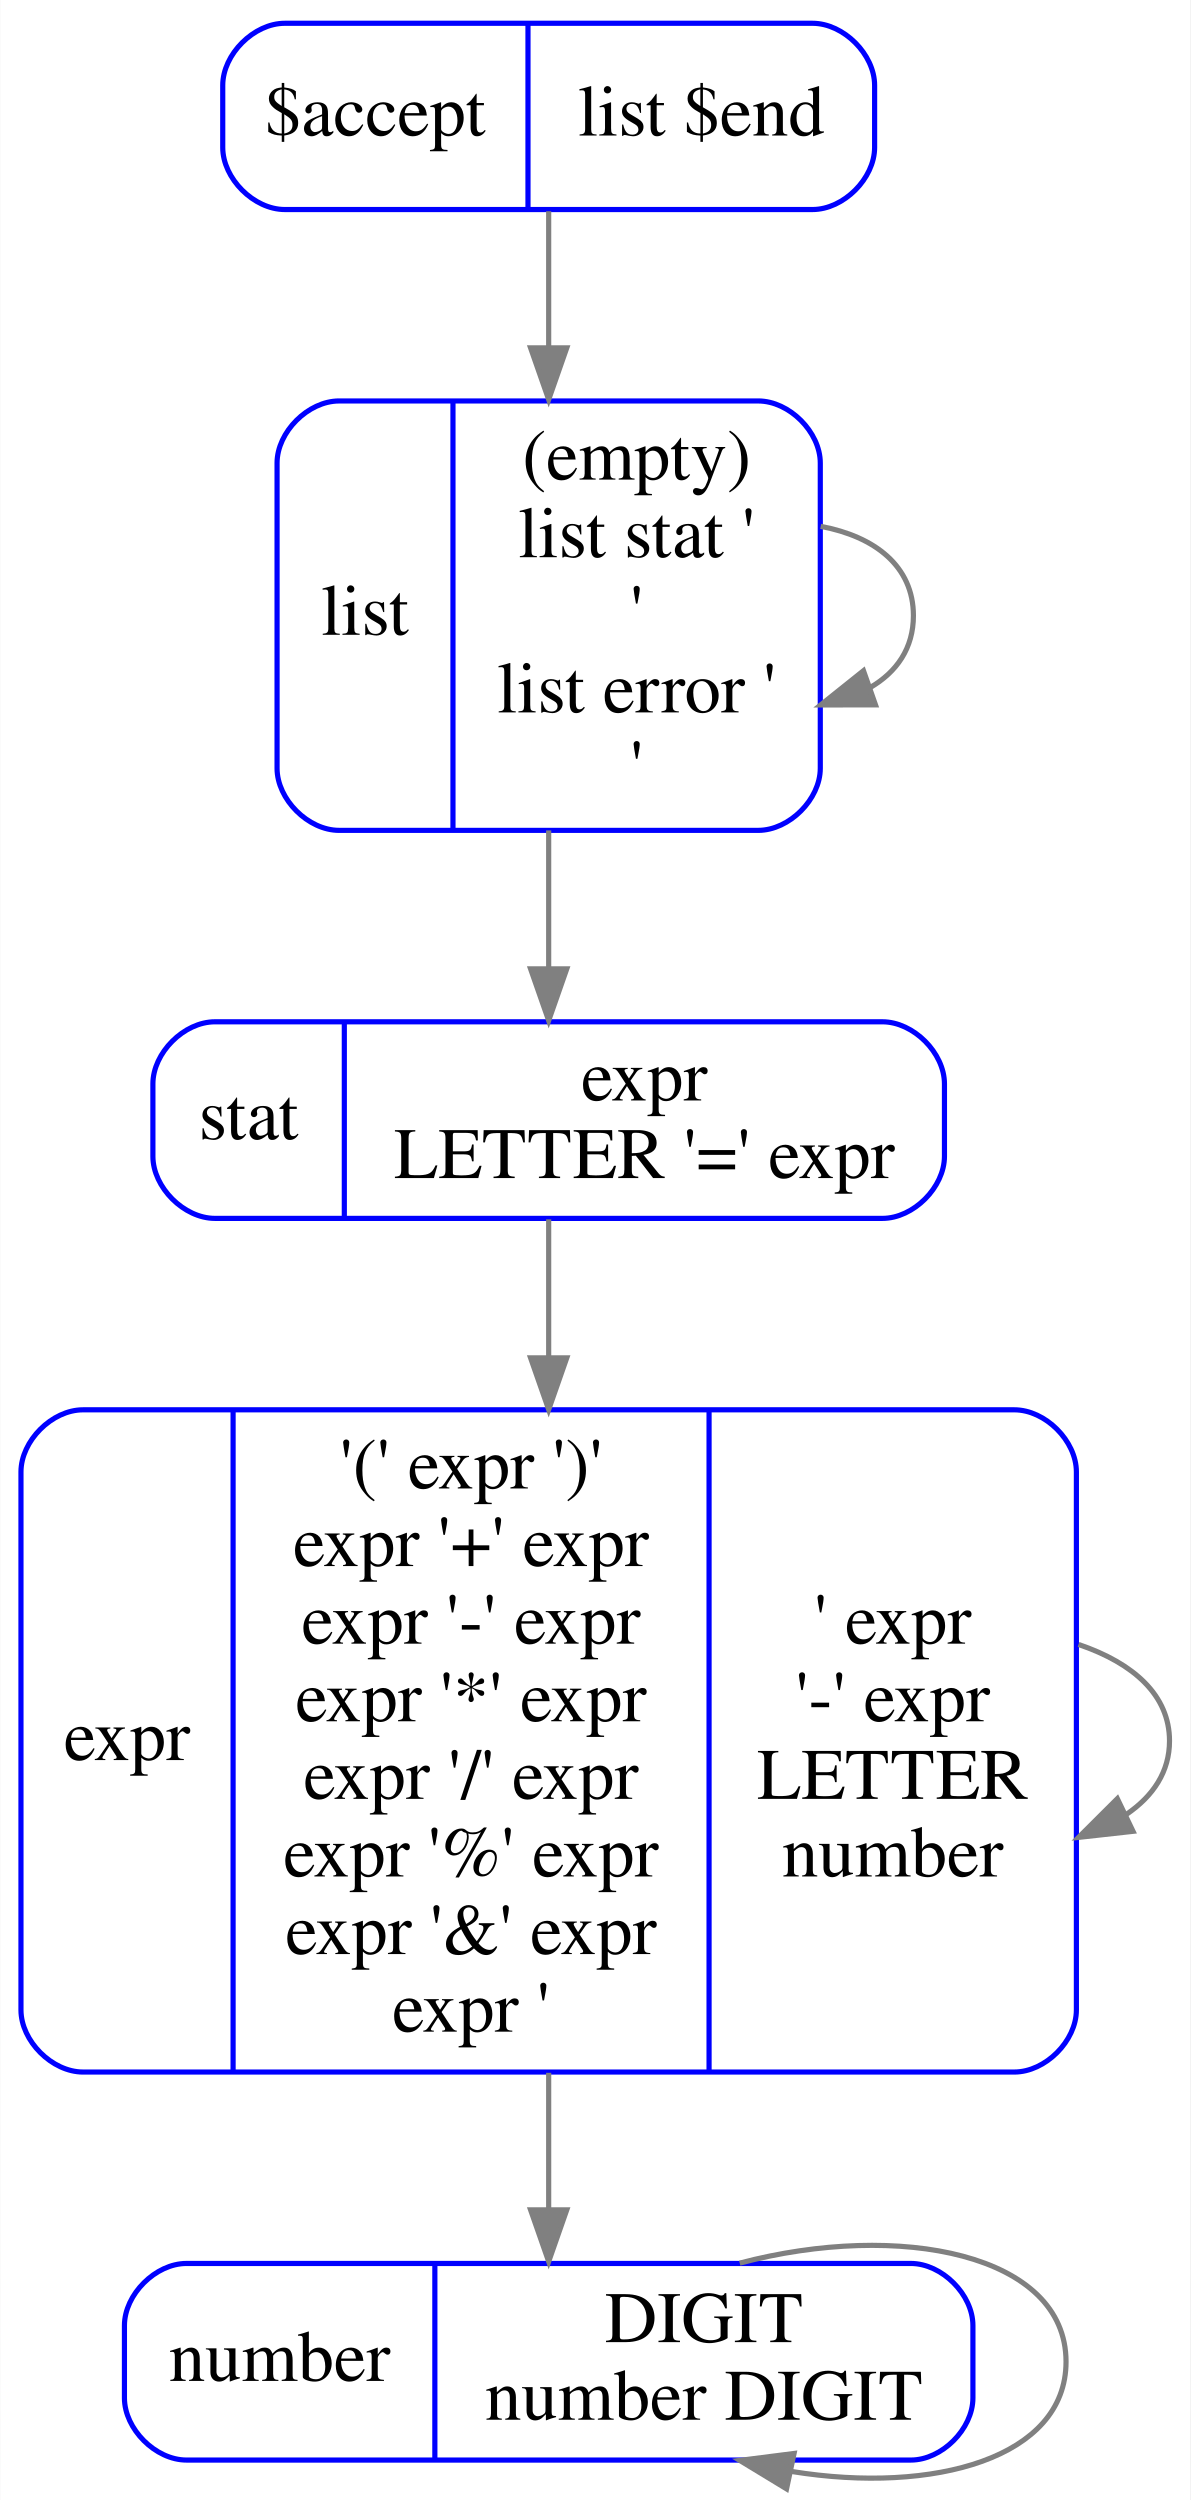
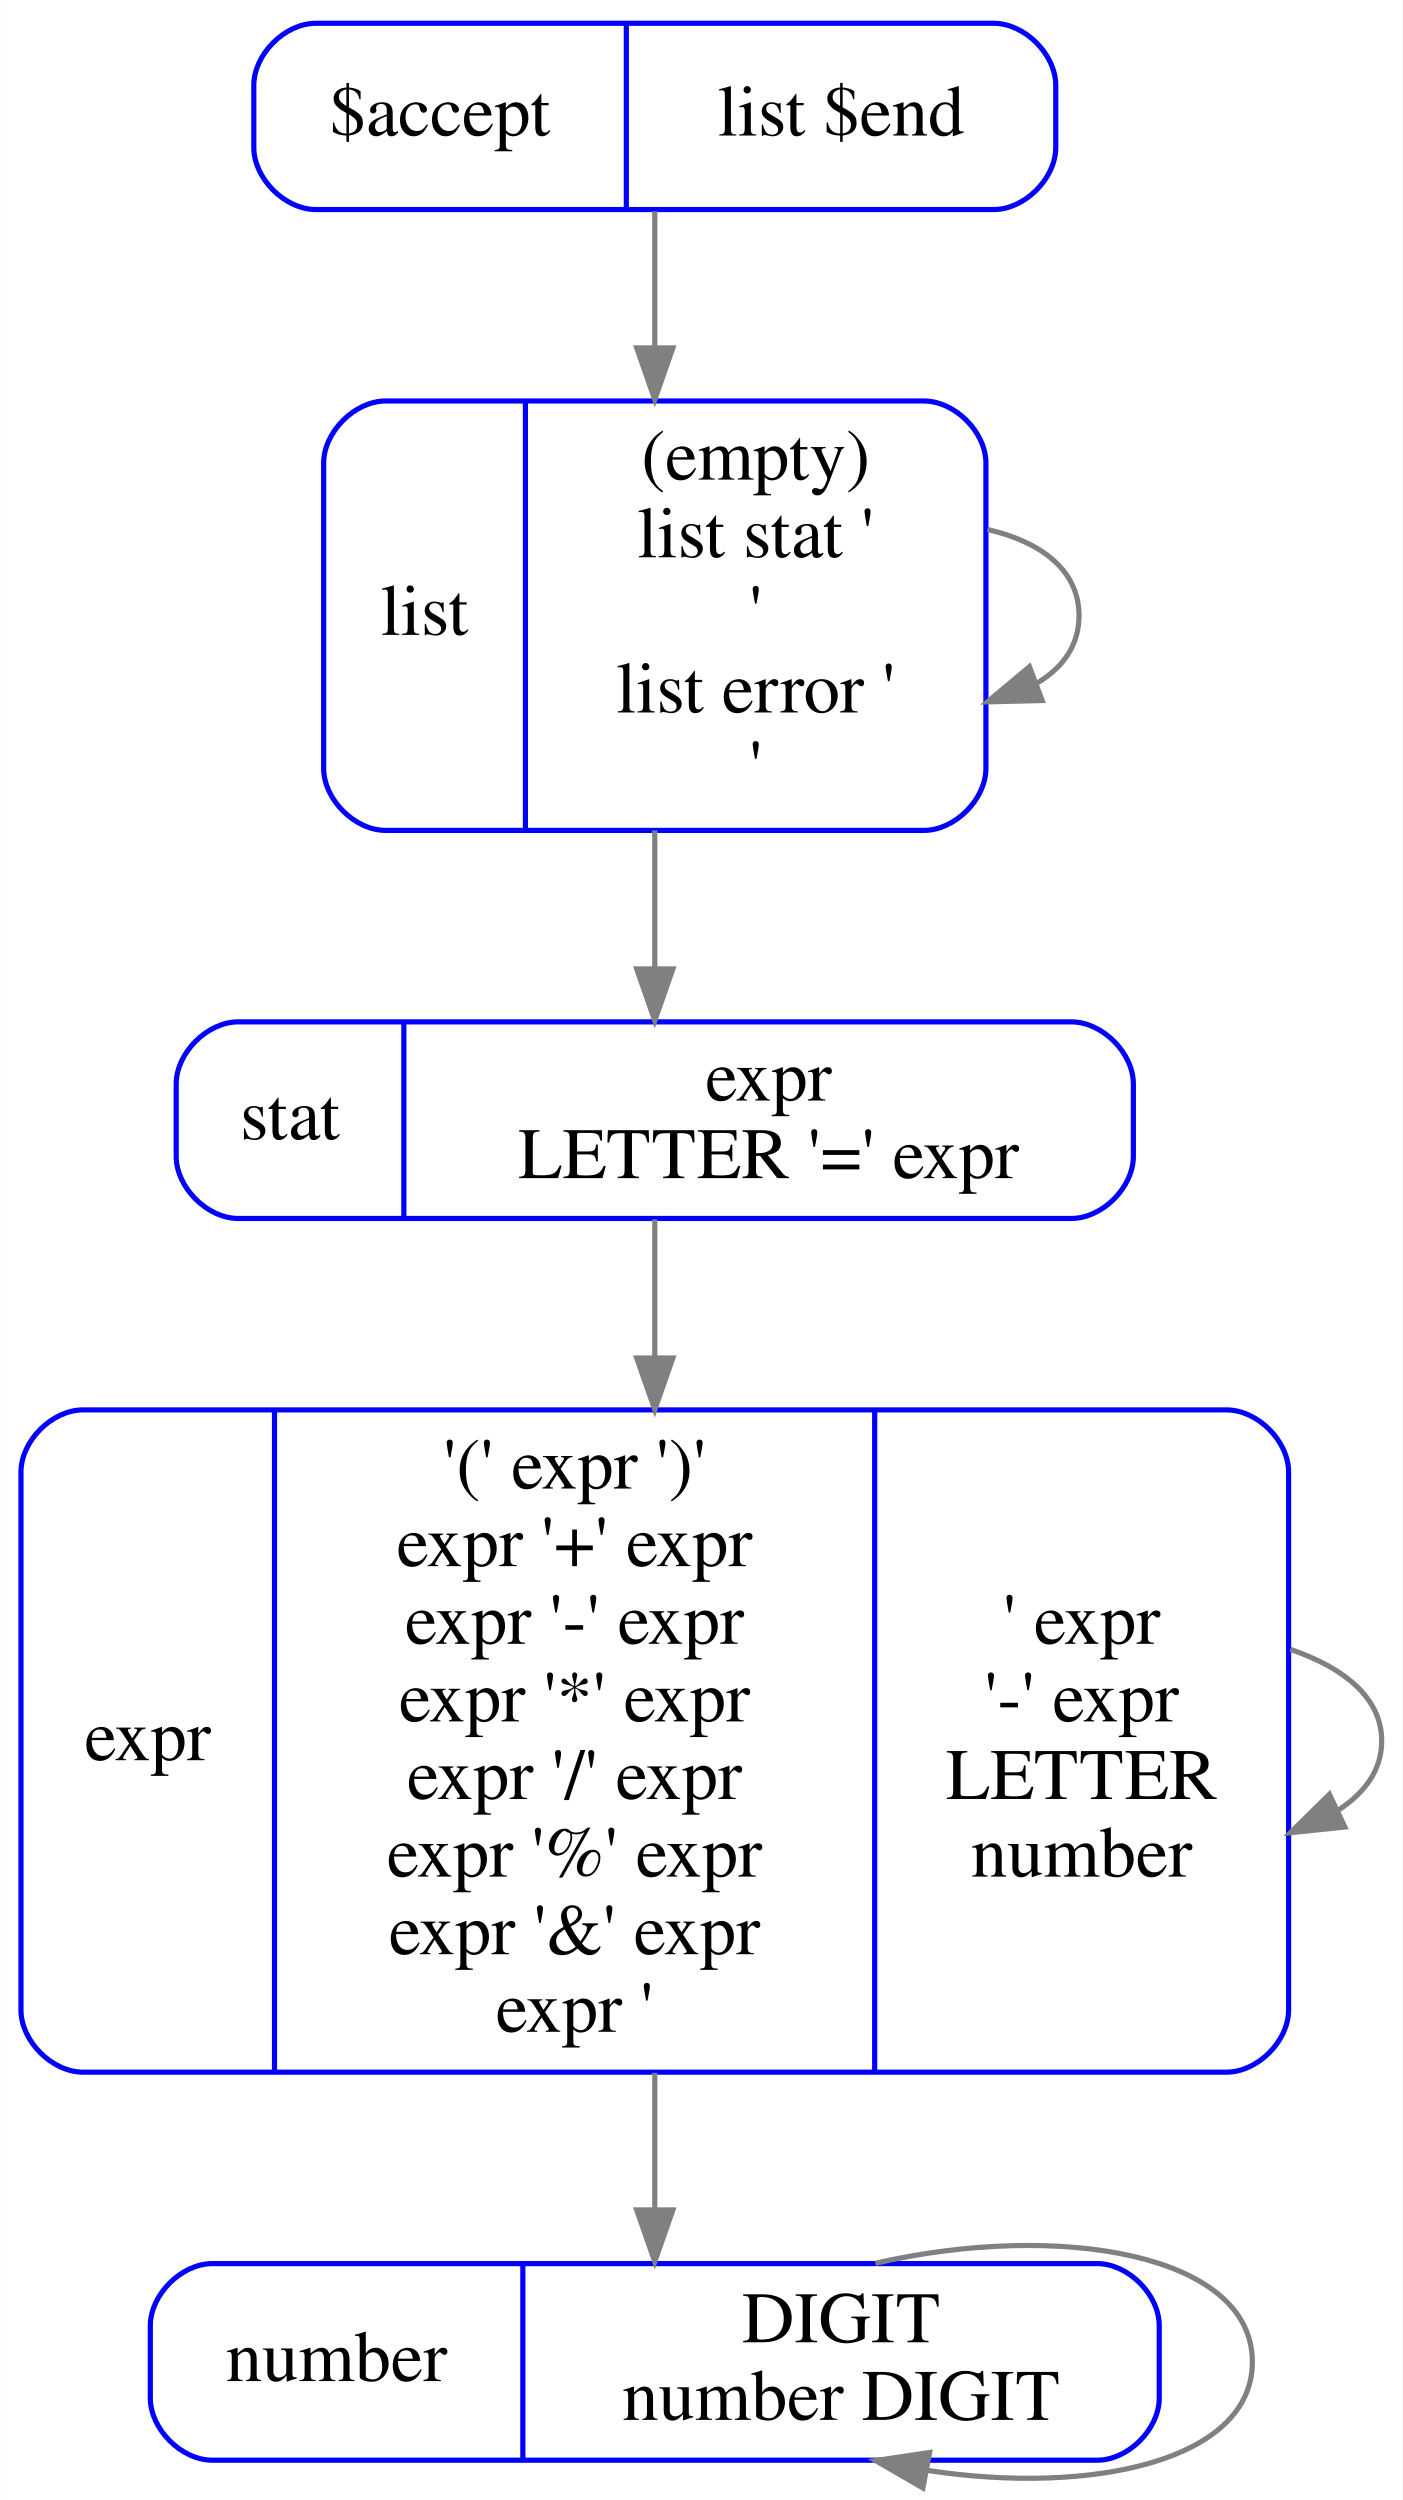
- <svg xmlns="http://www.w3.org/2000/svg" width="230pt" height="483pt" viewBox="0.00 0.00 230.00 483.22">
-   <g id="graph0" class="graph" transform="scale(1 1) rotate(0) translate(4 479.216)">
-     <polygon fill="white" stroke="none" points="-4,4 -4,-479.216 226,-479.216 226,4 -4,4" />
+ <svg xmlns="http://www.w3.org/2000/svg" width="271pt" height="483pt" viewBox="0.00 0.00 271.00 483.19">
+   <g id="graph0" class="graph" transform="scale(1 1) rotate(0) translate(4 479.19)">
+     <polygon fill="white" stroke="transparent" points="-4,4 -4,-479.19 267,-479.19 267,4 -4,4" />
    <g id="node1" class="node">
-       <path fill="none" stroke="blue" d="M32,-3.716C32,-3.716 172,-3.716 172,-3.716 178,-3.716 184,-9.716 184,-15.716 184,-15.716 184,-29.716 184,-29.716 184,-35.717 178,-41.717 172,-41.717 172,-41.717 32,-41.717 32,-41.717 26,-41.717 20,-35.717 20,-29.716 20,-29.716 20,-15.716 20,-15.716 20,-9.716 26,-3.716 32,-3.716" />
-       <text text-anchor="middle" x="50" y="-19.017" font-family="Times,serif" font-size="14.00">number</text>
-       <polyline fill="none" stroke="blue" points="80,-3.716 80,-41.717 " />
-       <text text-anchor="middle" x="132" y="-26.517" font-family="Times,serif" font-size="14.00">DIGIT </text>
-       <text text-anchor="middle" x="132" y="-11.517" font-family="Times,serif" font-size="14.00">number DIGIT </text>
+       <path fill="none" stroke="blue" d="M42,-243.69C42,-243.69 203,-243.69 203,-243.69 209,-243.69 215,-249.69 215,-255.69 215,-255.69 215,-269.69 215,-269.69 215,-275.69 209,-281.69 203,-281.69 203,-281.69 42,-281.69 42,-281.69 36,-281.69 30,-275.69 30,-269.69 30,-269.69 30,-255.69 30,-255.69 30,-249.69 36,-243.69 42,-243.69" />
+       <text text-anchor="middle" x="52" y="-258.99" font-family="Times,serif" font-size="14.00">stat</text>
+       <polyline fill="none" stroke="blue" points="74,-243.69 74,-281.69 " />
+       <text text-anchor="middle" x="144.5" y="-266.49" font-family="Times,serif" font-size="14.00">expr </text>
+       <text text-anchor="middle" x="144.5" y="-251.49" font-family="Times,serif" font-size="14.00">LETTER '=' expr </text>
+     </g>
+     <g id="node2" class="node">
+       <path fill="none" stroke="blue" d="M12,-78.69C12,-78.69 233,-78.69 233,-78.69 239,-78.69 245,-84.69 245,-90.69 245,-90.69 245,-194.69 245,-194.69 245,-200.69 239,-206.69 233,-206.69 233,-206.69 12,-206.69 12,-206.69 6,-206.69 0,-200.69 0,-194.69 0,-194.69 0,-90.69 0,-90.69 0,-84.69 6,-78.69 12,-78.69" />
+       <text text-anchor="middle" x="24.5" y="-138.99" font-family="Times,serif" font-size="14.00">expr</text>
+       <polyline fill="none" stroke="blue" points="49,-78.69 49,-206.69 " />
+       <text text-anchor="middle" x="107" y="-191.49" font-family="Times,serif" font-size="14.00">'(' expr ')' </text>
+       <text text-anchor="middle" x="107" y="-176.49" font-family="Times,serif" font-size="14.00">expr '+' expr </text>
+       <text text-anchor="middle" x="107" y="-161.49" font-family="Times,serif" font-size="14.00">expr '-' expr </text>
+       <text text-anchor="middle" x="107" y="-146.49" font-family="Times,serif" font-size="14.00">expr '*' expr </text>
+       <text text-anchor="middle" x="107" y="-131.49" font-family="Times,serif" font-size="14.00">expr '/' expr </text>
+       <text text-anchor="middle" x="107" y="-116.49" font-family="Times,serif" font-size="14.00">expr '%' expr </text>
+       <text text-anchor="middle" x="107" y="-101.49" font-family="Times,serif" font-size="14.00">expr '&amp;' expr </text>
+       <text text-anchor="middle" x="107" y="-86.49" font-family="Times,serif" font-size="14.00">expr '</text>
+       <polyline fill="none" stroke="blue" points="165,-78.69 165,-206.69 " />
+       <text text-anchor="middle" x="205" y="-161.49" font-family="Times,serif" font-size="14.00">' expr </text>
+       <text text-anchor="middle" x="205" y="-146.49" font-family="Times,serif" font-size="14.00">'-' expr </text>
+       <text text-anchor="middle" x="205" y="-131.49" font-family="Times,serif" font-size="14.00">LETTER </text>
+       <text text-anchor="middle" x="205" y="-116.49" font-family="Times,serif" font-size="14.00">number </text>
    </g>
    <g id="edge1" class="edge">
-       <path fill="none" stroke="grey" d="M138.924,-41.783C169.769,-49.931 202,-43.576 202,-22.716 202,-4.139 176.434,2.935 149.051,-1.497" />
-       <polygon fill="grey" stroke="grey" points="147.977,1.853 138.924,-3.65 149.433,-4.993 147.977,1.853" />
+       <path fill="none" stroke="grey" d="M122.5,-243.51C122.5,-235.95 122.5,-226.63 122.5,-216.75" />
+       <polygon fill="grey" stroke="grey" points="126,-216.73 122.5,-206.73 119,-216.73 126,-216.73" />
    </g>
-     <g id="node2" class="node">
-       <path fill="none" stroke="blue" d="M51,-438.716C51,-438.716 153,-438.716 153,-438.716 159,-438.716 165,-444.716 165,-450.716 165,-450.716 165,-462.716 165,-462.716 165,-468.716 159,-474.716 153,-474.716 153,-474.716 51,-474.716 51,-474.716 45,-474.716 39,-468.716 39,-462.716 39,-462.716 39,-450.716 39,-450.716 39,-444.716 45,-438.716 51,-438.716" />
-       <text text-anchor="middle" x="68.5" y="-453.016" font-family="Times,serif" font-size="14.00">$accept</text>
-       <polyline fill="none" stroke="blue" points="98,-438.716 98,-474.716 " />
-       <text text-anchor="middle" x="131.5" y="-453.016" font-family="Times,serif" font-size="14.00">list $end </text>
+     <g id="edge2" class="edge">
+       <path fill="none" stroke="grey" d="M245.34,-160.41C256.2,-156.68 263,-150.78 263,-142.69 263,-137.26 259.93,-132.81 254.62,-129.34" />
+       <polygon fill="grey" stroke="grey" points="255.88,-126.07 245.34,-124.97 252.89,-132.4 255.88,-126.07" />
    </g>
    <g id="node3" class="node">
-       <path fill="none" stroke="blue" d="M61.5,-318.716C61.5,-318.716 142.5,-318.716 142.5,-318.716 148.5,-318.716 154.5,-324.716 154.5,-330.716 154.5,-330.716 154.5,-389.716 154.5,-389.716 154.5,-395.716 148.5,-401.716 142.5,-401.716 142.5,-401.716 61.5,-401.716 61.5,-401.716 55.5,-401.716 49.5,-395.716 49.5,-389.716 49.5,-389.716 49.5,-330.716 49.5,-330.716 49.5,-324.716 55.5,-318.716 61.5,-318.716" />
-       <text text-anchor="middle" x="66.5" y="-356.516" font-family="Times,serif" font-size="14.00">list</text>
-       <polyline fill="none" stroke="blue" points="83.5,-318.716 83.5,-401.716 " />
-       <text text-anchor="middle" x="119" y="-386.516" font-family="Times,serif" font-size="14.00">(empty) </text>
-       <text text-anchor="middle" x="119" y="-371.516" font-family="Times,serif" font-size="14.00">list stat '</text>
-       <text text-anchor="middle" x="119" y="-356.516" font-family="Times,serif" font-size="14.00">' </text>
-       <text text-anchor="middle" x="119" y="-341.516" font-family="Times,serif" font-size="14.00">list error '</text>
-       <text text-anchor="middle" x="119" y="-326.516" font-family="Times,serif" font-size="14.00">' </text>
+       <path fill="none" stroke="blue" d="M37,-3.69C37,-3.69 208,-3.69 208,-3.69 214,-3.69 220,-9.69 220,-15.69 220,-15.69 220,-29.69 220,-29.69 220,-35.69 214,-41.69 208,-41.69 208,-41.69 37,-41.69 37,-41.69 31,-41.69 25,-35.69 25,-29.69 25,-29.69 25,-15.69 25,-15.69 25,-9.69 31,-3.69 37,-3.69" />
+       <text text-anchor="middle" x="61" y="-18.99" font-family="Times,serif" font-size="14.00">number</text>
+       <polyline fill="none" stroke="blue" points="97,-3.69 97,-41.69 " />
+       <text text-anchor="middle" x="158.5" y="-26.49" font-family="Times,serif" font-size="14.00">DIGIT </text>
+       <text text-anchor="middle" x="158.5" y="-11.49" font-family="Times,serif" font-size="14.00">number DIGIT </text>
    </g>
-     <g id="edge2" class="edge">
-       <path fill="none" stroke="grey" d="M102,-438.384C102,-430.871 102,-421.643 102,-412.216" />
-       <polygon fill="grey" stroke="grey" points="105.5,-411.979 102,-401.979 98.5,-411.979 105.5,-411.979" />
+     <g id="edge3" class="edge">
+       <path fill="none" stroke="grey" d="M122.5,-78.55C122.5,-69.35 122.5,-60.3 122.5,-52.27" />
+       <polygon fill="grey" stroke="grey" points="126,-52.06 122.5,-42.06 119,-52.06 126,-52.06" />
+     </g>
+     <g id="edge6" class="edge">
+       <path fill="none" stroke="grey" d="M165.15,-41.76C200.77,-49.91 238,-43.55 238,-22.69 238,-3.79 207.43,3.2 175.18,-1.72" />
+       <polygon fill="grey" stroke="grey" points="174.32,1.68 165.15,-3.62 175.62,-5.19 174.32,1.68" />
+     </g>
+     <g id="node4" class="node">
+       <path fill="none" stroke="blue" d="M70.5,-318.69C70.5,-318.69 174.5,-318.69 174.5,-318.69 180.5,-318.69 186.5,-324.69 186.5,-330.69 186.5,-330.69 186.5,-389.69 186.5,-389.69 186.5,-395.69 180.5,-401.69 174.5,-401.69 174.5,-401.69 70.5,-401.69 70.5,-401.69 64.5,-401.69 58.5,-395.69 58.5,-389.69 58.5,-389.69 58.5,-330.69 58.5,-330.69 58.5,-324.69 64.5,-318.69 70.5,-318.69" />
+       <text text-anchor="middle" x="78" y="-356.49" font-family="Times,serif" font-size="14.00">list</text>
+       <polyline fill="none" stroke="blue" points="97.5,-318.69 97.5,-401.69 " />
+       <text text-anchor="middle" x="142" y="-386.49" font-family="Times,serif" font-size="14.00">(empty) </text>
+       <text text-anchor="middle" x="142" y="-371.49" font-family="Times,serif" font-size="14.00">list stat '</text>
+       <text text-anchor="middle" x="142" y="-356.49" font-family="Times,serif" font-size="14.00">' </text>
+       <text text-anchor="middle" x="142" y="-341.49" font-family="Times,serif" font-size="14.00">list error '</text>
+       <text text-anchor="middle" x="142" y="-326.49" font-family="Times,serif" font-size="14.00">' </text>
    </g>
    <g id="edge4" class="edge">
-       <path fill="none" stroke="grey" d="M154.575,-377.474C165.039,-375.531 172.5,-369.779 172.5,-360.216 172.5,-353.941 169.287,-349.307 164.12,-346.313" />
-       <polygon fill="grey" stroke="grey" points="165.17,-342.972 154.575,-342.959 162.85,-349.576 165.17,-342.972" />
+       <path fill="none" stroke="grey" d="M122.5,-318.69C122.5,-309.68 122.5,-300.32 122.5,-291.93" />
+       <polygon fill="grey" stroke="grey" points="126,-291.92 122.5,-281.92 119,-291.92 126,-291.92" />
    </g>
-     <g id="node4" class="node">
-       <path fill="none" stroke="blue" d="M37.5,-243.716C37.5,-243.716 166.5,-243.716 166.5,-243.716 172.5,-243.716 178.5,-249.716 178.5,-255.716 178.5,-255.716 178.5,-269.716 178.5,-269.716 178.5,-275.716 172.5,-281.716 166.5,-281.716 166.5,-281.716 37.5,-281.716 37.5,-281.716 31.5,-281.716 25.5,-275.716 25.5,-269.716 25.5,-269.716 25.5,-255.716 25.5,-255.716 25.5,-249.716 31.5,-243.716 37.5,-243.716" />
-       <text text-anchor="middle" x="44" y="-259.016" font-family="Times,serif" font-size="14.00">stat</text>
-       <polyline fill="none" stroke="blue" points="62.5,-243.716 62.5,-281.716 " />
-       <text text-anchor="middle" x="120.5" y="-266.516" font-family="Times,serif" font-size="14.00">expr </text>
-       <text text-anchor="middle" x="120.5" y="-251.516" font-family="Times,serif" font-size="14.00">LETTER '=' expr </text>
-     </g>
-     <g id="edge3" class="edge">
-       <path fill="none" stroke="grey" d="M102,-318.716C102,-309.708 102,-300.348 102,-291.958" />
-       <polygon fill="grey" stroke="grey" points="105.5,-291.95 102,-281.95 98.5,-291.95 105.5,-291.95" />
+     <g id="edge5" class="edge">
+       <path fill="none" stroke="grey" d="M186.79,-376.85C197.29,-374.46 204.5,-368.91 204.5,-360.19 204.5,-354.47 201.39,-350.11 196.29,-347.12" />
+       <polygon fill="grey" stroke="grey" points="197.38,-343.79 186.79,-343.54 194.91,-350.34 197.38,-343.79" />
    </g>
    <g id="node5" class="node">
-       <path fill="none" stroke="blue" d="M12,-78.716C12,-78.716 192,-78.716 192,-78.716 198,-78.716 204,-84.716 204,-90.716 204,-90.716 204,-194.716 204,-194.716 204,-200.716 198,-206.716 192,-206.716 192,-206.716 12,-206.716 12,-206.716 6,-206.716 -1.42109e-14,-200.716 -1.42109e-14,-194.716 -1.42109e-14,-194.716 -1.42109e-14,-90.716 -1.42109e-14,-90.716 -1.42109e-14,-84.716 6,-78.716 12,-78.716" />
-       <text text-anchor="middle" x="20.5" y="-139.016" font-family="Times,serif" font-size="14.00">expr</text>
-       <polyline fill="none" stroke="blue" points="41,-78.716 41,-206.716 " />
-       <text text-anchor="middle" x="87" y="-191.516" font-family="Times,serif" font-size="14.00">'(' expr ')' </text>
-       <text text-anchor="middle" x="87" y="-176.516" font-family="Times,serif" font-size="14.00">expr '+' expr </text>
-       <text text-anchor="middle" x="87" y="-161.516" font-family="Times,serif" font-size="14.00">expr '-' expr </text>
-       <text text-anchor="middle" x="87" y="-146.516" font-family="Times,serif" font-size="14.00">expr '*' expr </text>
-       <text text-anchor="middle" x="87" y="-131.516" font-family="Times,serif" font-size="14.00">expr '/' expr </text>
-       <text text-anchor="middle" x="87" y="-116.516" font-family="Times,serif" font-size="14.00">expr '%' expr </text>
-       <text text-anchor="middle" x="87" y="-101.516" font-family="Times,serif" font-size="14.00">expr '&amp;' expr </text>
-       <text text-anchor="middle" x="87" y="-86.516" font-family="Times,serif" font-size="14.00">expr '</text>
-       <polyline fill="none" stroke="blue" points="133,-78.716 133,-206.716 " />
-       <text text-anchor="middle" x="168.5" y="-161.516" font-family="Times,serif" font-size="14.00">' expr </text>
-       <text text-anchor="middle" x="168.5" y="-146.516" font-family="Times,serif" font-size="14.00">'-' expr </text>
-       <text text-anchor="middle" x="168.5" y="-131.516" font-family="Times,serif" font-size="14.00">LETTER </text>
-       <text text-anchor="middle" x="168.5" y="-116.516" font-family="Times,serif" font-size="14.00">number </text>
-     </g>
-     <g id="edge5" class="edge">
-       <path fill="none" stroke="grey" d="M102,-243.538C102,-235.974 102,-226.654 102,-216.776" />
-       <polygon fill="grey" stroke="grey" points="105.5,-216.757 102,-206.757 98.5,-216.757 105.5,-216.757" />
+       <path fill="none" stroke="blue" d="M57,-438.69C57,-438.69 188,-438.69 188,-438.69 194,-438.69 200,-444.69 200,-450.69 200,-450.69 200,-462.69 200,-462.69 200,-468.69 194,-474.69 188,-474.69 188,-474.69 57,-474.69 57,-474.69 51,-474.69 45,-468.69 45,-462.69 45,-462.69 45,-450.69 45,-450.69 45,-444.69 51,-438.69 57,-438.69" />
+       <text text-anchor="middle" x="81" y="-452.99" font-family="Times,serif" font-size="14.00">$accept</text>
+       <polyline fill="none" stroke="blue" points="117,-438.69 117,-474.69 " />
+       <text text-anchor="middle" x="158.5" y="-452.99" font-family="Times,serif" font-size="14.00">list $end </text>
    </g>
    <g id="edge7" class="edge">
-       <path fill="none" stroke="grey" d="M102,-78.571C102,-69.379 102,-60.322 102,-52.298" />
-       <polygon fill="grey" stroke="grey" points="105.5,-52.081 102,-42.081 98.5,-52.081 105.5,-52.081" />
-     </g>
-     <g id="edge6" class="edge">
-       <path fill="none" stroke="grey" d="M204.418,-161.359C215.134,-157.72 222,-151.506 222,-142.716 222,-136.811 218.9,-132.069 213.616,-128.488" />
-       <polygon fill="grey" stroke="grey" points="214.948,-125.245 204.418,-124.074 211.919,-131.556 214.948,-125.245" />
+       <path fill="none" stroke="grey" d="M122.5,-438.36C122.5,-430.85 122.5,-421.62 122.5,-412.19" />
+       <polygon fill="grey" stroke="grey" points="126,-411.95 122.5,-401.95 119,-411.95 126,-411.95" />
    </g>
  </g>
</svg>
